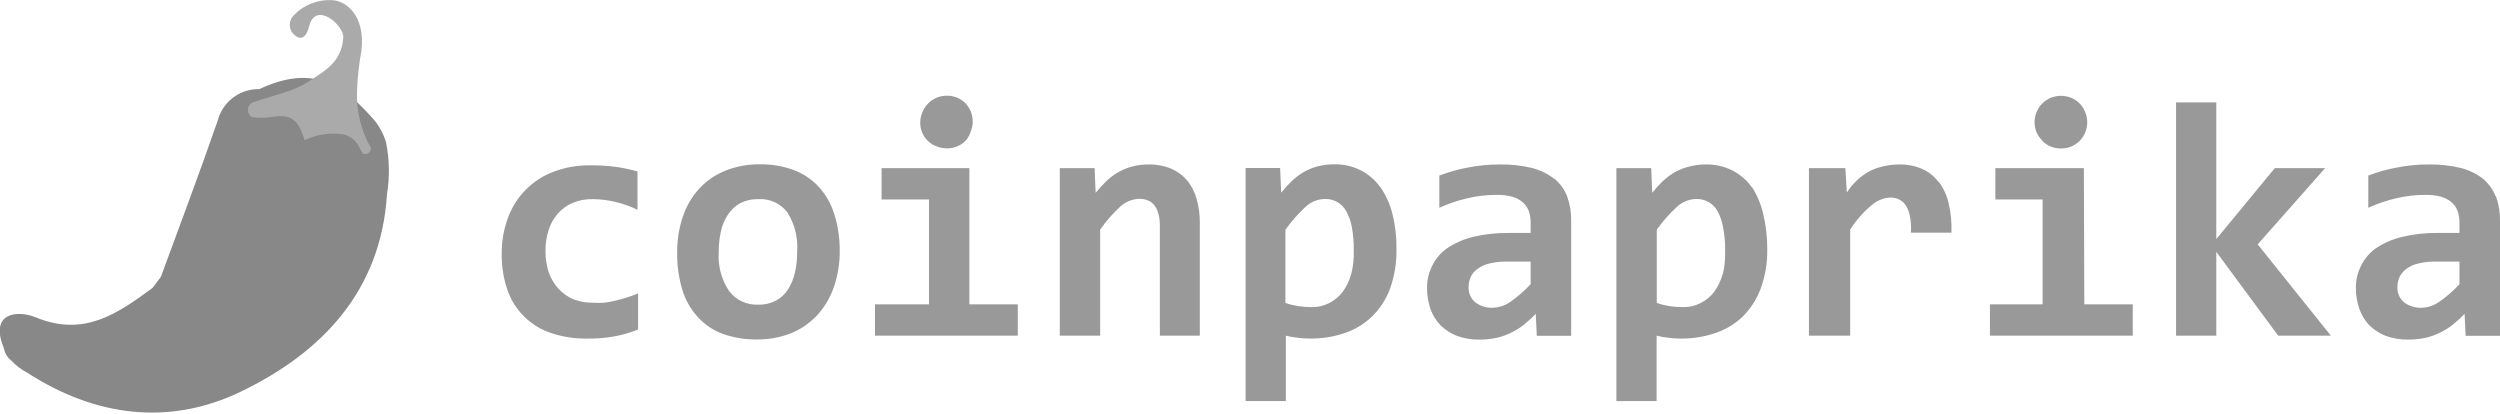
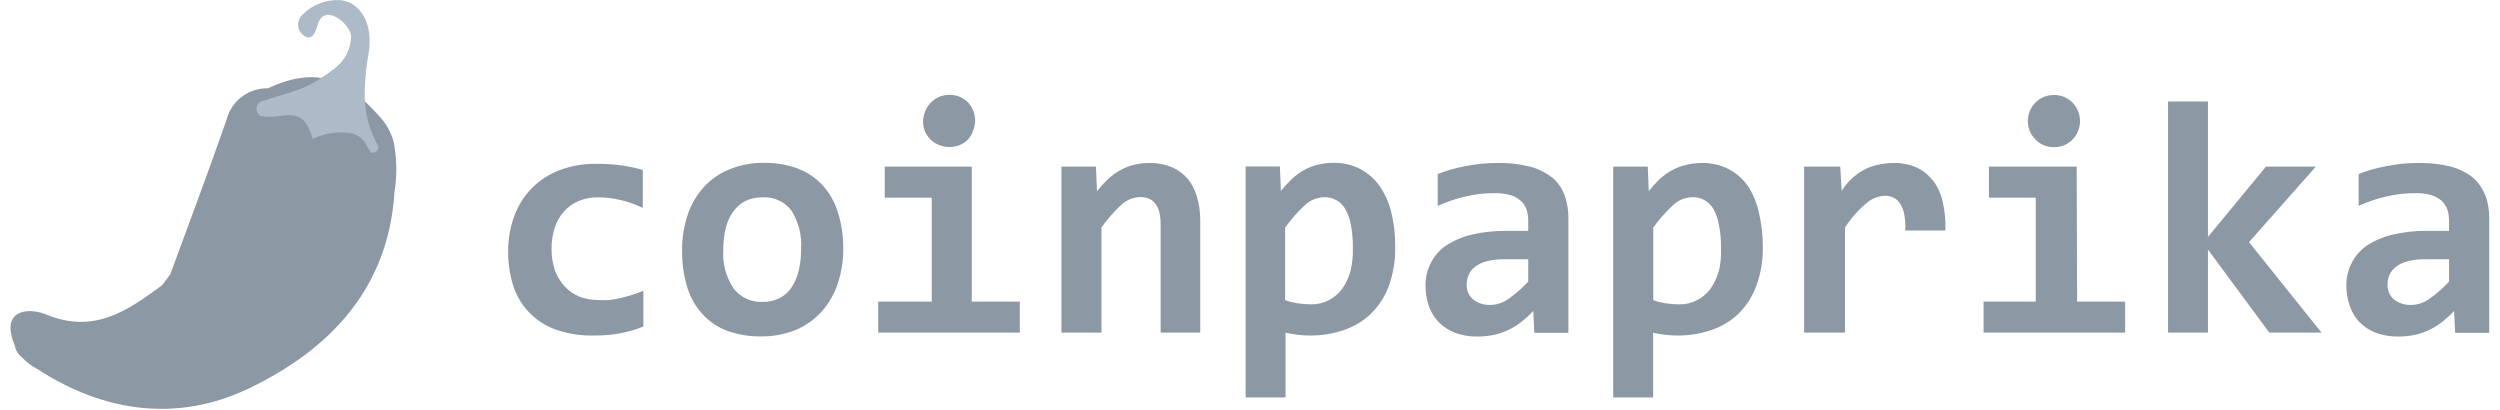
- <svg xmlns="http://www.w3.org/2000/svg" viewBox="0 0 170.86 28.24">
-   <defs>
-     <style>.cls-1{isolation:isolate}</style>
-   </defs>
-   <g id="Layer_2" data-name="Layer 2">
-     <g id="Shape_6_copy_12" data-name="Shape 6 copy 12" class="cls-1">
-       <path d="M26.38 9.72a4.33 4.33 0 0 0-1.06-1.8c-2.21-2.46-4.24-3.39-7.6-1.83h-.17a2.89 2.89 0 0 0-2.68 2.18c-1.24 3.57-2.57 7.1-3.87 10.64-.19.26-.38.52-.58.77-2.38 1.75-4.68 3.38-8 2-1.21-.49-3.18-.34-2.15 2.13a1.32 1.32 0 0 0 .5.83 4 4 0 0 0 1.09.83c4.63 3 9.7 3.66 14.59 1.3 5.55-2.67 9.59-6.89 10-13.51a9.76 9.76 0 0 0-.07-3.54z" fill-rule="evenodd" fill="#888" id="Shape_6_copy_12-2" data-name="Shape 6 copy 12" />
-     </g>
-     <g id="Shape_7_copy_12" data-name="Shape 7 copy 12" class="cls-1">
-       <path d="M24.4 6.23a19 19 0 0 1 .3-2.75c.28-2.38-1-3.41-2-3.47a3.37 3.37 0 0 0-2.59 1A.93.93 0 0 0 20 2.27c.47.49.88.48 1.15-.54.45-1.65 2.37 0 2.31.84-.1 1.68-1.31 2.31-2.37 3S19 6.41 17.27 7a.57.57 0 0 0-.06 1 4.27 4.27 0 0 0 1.33 0c1.41-.23 1.84.19 2.28 1.58a4.49 4.49 0 0 1 2.74-.38c.93.34.94.91 1.26 1.31a.4.4 0 0 0 .53-.4 7.23 7.23 0 0 1-.95-3.88z" fill="#aaa" fill-rule="evenodd" id="Shape_7_copy_12-2" data-name="Shape 7 copy 12" />
-     </g>
-     <g id="coinpaprika_copy_7" data-name="coinpaprika copy 7" class="cls-1">
-       <path d="M42.09 20.54a7.05 7.05 0 0 1-.8.15 6.76 6.76 0 0 1-.76 0 3.65 3.65 0 0 1-1.35-.24 3.07 3.07 0 0 1-1-.7 3.43 3.43 0 0 1-.67-1.11 4.55 4.55 0 0 1-.23-1.48 4.46 4.46 0 0 1 .22-1.45 3.14 3.14 0 0 1 .63-1.12 2.82 2.82 0 0 1 1-.72 3.36 3.36 0 0 1 1.38-.26 6.76 6.76 0 0 1 1.55.19 7.1 7.1 0 0 1 1.51.54v-2.62a10.46 10.46 0 0 0-1.37-.3 12.2 12.2 0 0 0-1.87-.12 6.76 6.76 0 0 0-2.48.43 5.3 5.3 0 0 0-3.12 3.12 6.85 6.85 0 0 0-.44 2.49 7.38 7.38 0 0 0 .4 2.51 4.73 4.73 0 0 0 3 2.92 7.4 7.4 0 0 0 2.44.37 9.71 9.71 0 0 0 1.8-.14 8.08 8.08 0 0 0 1.68-.48v-2.47a6.93 6.93 0 0 1-.73.27c-.26.08-.52.16-.79.22zm13.83-7.81a4.43 4.43 0 0 0-1.7-1.12 6.51 6.51 0 0 0-2.29-.38 6.14 6.14 0 0 0-2.37.44 4.92 4.92 0 0 0-1.77 1.22 5.33 5.33 0 0 0-1.12 1.91 7.46 7.46 0 0 0-.39 2.48 8.36 8.36 0 0 0 .37 2.58 4.82 4.82 0 0 0 1.08 1.85 4.32 4.32 0 0 0 1.7 1.12 6.73 6.73 0 0 0 2.28.37 6.21 6.21 0 0 0 2.39-.44 5 5 0 0 0 1.77-1.24A5.47 5.47 0 0 0 57 19.59a7.44 7.44 0 0 0 .39-2.47 8.14 8.14 0 0 0-.39-2.54 4.82 4.82 0 0 0-1.08-1.85zm-1.59 5.89a3.52 3.52 0 0 1-.47 1.15 2.16 2.16 0 0 1-.82.77 2.42 2.42 0 0 1-1.2.28 2.37 2.37 0 0 1-2-.91 4.3 4.3 0 0 1-.72-2.7 6.26 6.26 0 0 1 .15-1.4 3.27 3.27 0 0 1 .48-1.14 2.47 2.47 0 0 1 .83-.78 2.6 2.6 0 0 1 1.23-.28 2.32 2.32 0 0 1 2 .9 4.43 4.43 0 0 1 .67 2.68 6 6 0 0 1-.15 1.43zm9.07-9a1.75 1.75 0 0 0 .6.38 1.9 1.9 0 0 0 1.43 0 1.75 1.75 0 0 0 .57-.39 1.7 1.7 0 0 0 .34-.61 1.8 1.8 0 0 0 0-1.39 1.85 1.85 0 0 0-.34-.54 1.92 1.92 0 0 0-.57-.39 1.9 1.9 0 0 0-1.43 0 1.92 1.92 0 0 0-.57.39 1.72 1.72 0 0 0-.38.58A1.8 1.8 0 0 0 63 9a1.59 1.59 0 0 0 .4.61zm2.85 1.87h-6v2.14h3.24v7.17H59.8v2.14h9.76V20.8h-3.31zm14.89.85a2.94 2.94 0 0 0-1.09-.81 3.85 3.85 0 0 0-1.54-.29 4.45 4.45 0 0 0-1.14.14 3.89 3.89 0 0 0-.94.39 4.06 4.06 0 0 0-.82.61 9.52 9.52 0 0 0-.73.8l-.07-1.69h-2.38v11.45h2.76v-7.25a9.91 9.91 0 0 1 1.34-1.54 2 2 0 0 1 1.34-.56c.93 0 1.4.63 1.4 1.88v7.47H82v-7.69a5.75 5.75 0 0 0-.22-1.66 3.6 3.6 0 0 0-.64-1.26zm13.2.46A3.72 3.72 0 0 0 93 11.64a3.92 3.92 0 0 0-1.81-.41 4.45 4.45 0 0 0-1.14.14 4 4 0 0 0-.95.39 4.3 4.3 0 0 0-.81.61 8.07 8.07 0 0 0-.73.8l-.07-1.69h-2.36v15.93h2.75v-4.47a5.72 5.72 0 0 0 .78.14 6.22 6.22 0 0 0 .86.06 7.17 7.17 0 0 0 2.36-.37 5 5 0 0 0 1.87-1.12A5.16 5.16 0 0 0 95 19.73a7.64 7.64 0 0 0 .44-2.73 9.3 9.3 0 0 0-.28-2.4 5.54 5.54 0 0 0-.82-1.81zm-2 5.94a3.58 3.58 0 0 1-.58 1.21 2.65 2.65 0 0 1-.91.76 2.52 2.52 0 0 1-1.19.28 6.37 6.37 0 0 1-1-.08 4.29 4.29 0 0 1-.81-.21v-5a10.46 10.46 0 0 1 1.35-1.54 2 2 0 0 1 1.34-.56 1.6 1.6 0 0 1 1.46.82 3.53 3.53 0 0 1 .39 1.1 8.24 8.24 0 0 1 .13 1.61 5.77 5.77 0 0 1-.17 1.6zm13.87-6.53a4.17 4.17 0 0 0-1.51-.73 8.72 8.72 0 0 0-2.19-.24 11 11 0 0 0-2.24.22 10.77 10.77 0 0 0-1.9.54v2.2a10.1 10.1 0 0 1 1.92-.65 8.35 8.35 0 0 1 2-.23 3.71 3.71 0 0 1 1.08.13 1.91 1.91 0 0 1 .72.39 1.48 1.48 0 0 1 .4.6 2.47 2.47 0 0 1 .12.79v.69h-1.5a10.08 10.08 0 0 0-2.48.28 5.55 5.55 0 0 0-1.75.78 3.2 3.2 0 0 0-1 1.19 3.28 3.28 0 0 0-.35 1.5 4.44 4.44 0 0 0 .23 1.44 3.11 3.11 0 0 0 .69 1.12 3.33 3.33 0 0 0 1.11.72 4.34 4.34 0 0 0 1.55.26 5.78 5.78 0 0 0 1.22-.13 4.65 4.65 0 0 0 1-.37 4.32 4.32 0 0 0 .87-.56 8.29 8.29 0 0 0 .76-.7l.07 1.5h2.35v-7.84a4.66 4.66 0 0 0-.28-1.7 3 3 0 0 0-.88-1.21zm-1.6 7.21a8.39 8.39 0 0 1-1.36 1.19 2.18 2.18 0 0 1-1.2.42 1.86 1.86 0 0 1-1.23-.37 1.29 1.29 0 0 1-.45-1.06 1.66 1.66 0 0 1 .14-.66 1.37 1.37 0 0 1 .45-.55 2.15 2.15 0 0 1 .79-.37 4.38 4.38 0 0 1 1.18-.14h1.68zm15.12-6.62a3.67 3.67 0 0 0-1.33-1.15 3.88 3.88 0 0 0-1.8-.41 4.45 4.45 0 0 0-1.14.14 4 4 0 0 0-1 .39 4.71 4.71 0 0 0-.82.61 8 8 0 0 0-.72.8l-.07-1.69h-2.38v15.92h2.75v-4.47a5.21 5.21 0 0 0 .78.14 6.11 6.11 0 0 0 .86.06 7.11 7.11 0 0 0 2.35-.37 5 5 0 0 0 1.88-1.12 5.27 5.27 0 0 0 1.24-1.92 7.41 7.41 0 0 0 .45-2.72 9.76 9.76 0 0 0-.28-2.4 5.75 5.75 0 0 0-.76-1.82zm-2 5.94a3.78 3.78 0 0 1-.58 1.21 2.68 2.68 0 0 1-.92.76 2.46 2.46 0 0 1-1.19.28 6.24 6.24 0 0 1-1-.08 4.29 4.29 0 0 1-.81-.21v-5a9.91 9.91 0 0 1 1.35-1.54 2 2 0 0 1 1.34-.56 1.6 1.6 0 0 1 1.46.82 3.53 3.53 0 0 1 .38 1.1 7.47 7.47 0 0 1 .14 1.61 6.17 6.17 0 0 1-.15 1.6zm14.75-6.31a2.84 2.84 0 0 0-1.12-.89 3.78 3.78 0 0 0-1.54-.3 4.81 4.81 0 0 0-1.17.14 3.72 3.72 0 0 0-1 .39 4.22 4.22 0 0 0-.79.6 4.51 4.51 0 0 0-.64.79l-.1-1.67h-2.49v11.45h2.82v-7.25a7.19 7.19 0 0 1 1.49-1.69 2.09 2.09 0 0 1 1.25-.5 1.35 1.35 0 0 1 .62.14 1.11 1.11 0 0 1 .46.43 2.2 2.2 0 0 1 .27.74 4.58 4.58 0 0 1 .06 1.09h2.77a7.53 7.53 0 0 0-.19-2 3.85 3.85 0 0 0-.68-1.48zm7.09-2.81a1.75 1.75 0 0 0 .57.39 1.9 1.9 0 0 0 1.43 0 1.75 1.75 0 0 0 .57-.39 1.7 1.7 0 0 0 .37-.57 1.8 1.8 0 0 0 0-1.39 1.85 1.85 0 0 0-.37-.58 1.92 1.92 0 0 0-.57-.39 1.9 1.9 0 0 0-1.43 0 1.92 1.92 0 0 0-.57.39 1.72 1.72 0 0 0-.38.58 1.8 1.8 0 0 0 0 1.39 1.59 1.59 0 0 0 .4.56zm2.85 1.87h-6.05v2.14h3.23v7.17H136v2.14h9.76V20.8h-3.31zm16.49 0h-3.44l-4 4.85V7h-2.75v15.94h2.75v-5.73l4.23 5.73h3.6l-5-6.24zm11.65 1.93a3 3 0 0 0-.87-1.21 4.17 4.17 0 0 0-1.51-.73 8.72 8.72 0 0 0-2.19-.24 10.81 10.81 0 0 0-2.23.22 10.3 10.3 0 0 0-1.9.54v2.2a9.78 9.78 0 0 1 1.91-.65 8.35 8.35 0 0 1 2-.23 3.71 3.71 0 0 1 1.08.13 1.91 1.91 0 0 1 .72.39 1.48 1.48 0 0 1 .4.6 2.47 2.47 0 0 1 .12.79v.69h-1.5a9.94 9.94 0 0 0-2.47.28 5.51 5.51 0 0 0-1.76.78 3.2 3.2 0 0 0-1 1.19 3.28 3.28 0 0 0-.35 1.5 4.18 4.18 0 0 0 .24 1.44 3 3 0 0 0 .68 1.12 3.33 3.33 0 0 0 1.11.72 4.34 4.34 0 0 0 1.55.26 5.78 5.78 0 0 0 1.22-.13 4.65 4.65 0 0 0 1-.37 4.32 4.32 0 0 0 .87-.56 7.16 7.16 0 0 0 .76-.7l.07 1.5h2.35v-7.84a4.66 4.66 0 0 0-.28-1.7zm-2.47 6a8 8 0 0 1-1.36 1.19 2.18 2.18 0 0 1-1.2.42 1.86 1.86 0 0 1-1.23-.37 1.29 1.29 0 0 1-.45-1.06 1.66 1.66 0 0 1 .14-.66 1.56 1.56 0 0 1 .45-.55 2.15 2.15 0 0 1 .79-.37 4.38 4.38 0 0 1 1.18-.14h1.68z" fill="#999" fill-rule="evenodd" id="coinpaprika_copy_7-2" data-name="coinpaprika copy 7" />
-     </g>
-   </g>
+ <svg xmlns="http://www.w3.org/2000/svg" width="232" height="38" viewBox="0 0 232 38" fill="none">
+   <path fill-rule="evenodd" clip-rule="evenodd" d="M36.511 13.079C36.24 12.168 35.75 11.336 35.084 10.657C32.109 7.347 29.376 6.096 24.853 8.195H24.625C23.787 8.23 22.984 8.535 22.334 9.063C21.684 9.592 21.222 10.316 21.017 11.128C19.348 15.932 17.557 20.682 15.807 25.445C15.552 25.795 15.296 26.145 15.027 26.482C11.823 28.836 8.727 31.03 4.257 29.173C2.629 28.513 -0.023 28.715 1.363 32.039C1.438 32.483 1.678 32.882 2.036 33.156C2.458 33.61 2.954 33.987 3.504 34.273C9.736 38.309 16.561 39.197 23.144 36.022C30.615 32.429 36.053 26.751 36.605 17.843C36.864 16.262 36.833 14.648 36.511 13.079Z" fill="#8C98A4" />
+   <path fill-rule="evenodd" clip-rule="evenodd" d="M33.846 8.383C33.89 7.142 34.025 5.905 34.249 4.683C34.626 1.48 32.903 0.094 31.557 0.013C30.914 -0.023 30.27 0.079 29.669 0.311C29.068 0.543 28.523 0.9 28.071 1.359C27.837 1.571 27.691 1.863 27.664 2.178C27.636 2.492 27.729 2.805 27.922 3.055C28.555 3.714 29.107 3.7 29.471 2.328C30.076 0.108 32.661 2.328 32.58 3.458C32.446 5.719 30.817 6.567 29.39 7.495C27.963 8.424 26.576 8.625 24.248 9.419C24.122 9.478 24.015 9.569 23.938 9.683C23.86 9.797 23.815 9.93 23.807 10.068C23.799 10.206 23.828 10.343 23.891 10.466C23.954 10.589 24.05 10.692 24.167 10.765C24.76 10.858 25.364 10.858 25.957 10.765C27.855 10.455 28.434 11.021 29.026 12.891C30.171 12.337 31.462 12.158 32.715 12.38C33.967 12.837 33.98 13.604 34.411 14.142C34.494 14.171 34.584 14.179 34.671 14.165C34.758 14.152 34.84 14.116 34.911 14.063C34.981 14.01 35.038 13.94 35.075 13.86C35.112 13.78 35.129 13.692 35.124 13.604C34.216 12.018 33.773 10.209 33.846 8.383Z" fill="#ADBAC8" />
+   <path fill-rule="evenodd" clip-rule="evenodd" d="M57.658 27.639C57.304 27.727 56.944 27.794 56.581 27.841C56.241 27.86 55.899 27.86 55.558 27.841C54.938 27.849 54.321 27.739 53.741 27.518C53.234 27.297 52.776 26.977 52.395 26.576C52.002 26.14 51.696 25.633 51.493 25.082C51.281 24.44 51.176 23.767 51.184 23.091C51.174 22.428 51.274 21.769 51.48 21.14C51.655 20.584 51.944 20.071 52.328 19.633C52.7 19.214 53.159 18.883 53.674 18.664C54.261 18.418 54.895 18.298 55.532 18.314C56.235 18.318 56.935 18.404 57.618 18.57C58.321 18.734 59.003 18.978 59.651 19.296V15.771C59.046 15.595 58.43 15.46 57.806 15.367C56.973 15.249 56.131 15.195 55.289 15.205C54.15 15.188 53.018 15.384 51.951 15.784C50.99 16.141 50.118 16.701 49.393 17.425C48.668 18.15 48.108 19.022 47.751 19.982C47.347 21.053 47.146 22.189 47.159 23.333C47.141 24.481 47.324 25.624 47.697 26.71C48.023 27.631 48.557 28.465 49.258 29.146C49.958 29.827 50.806 30.338 51.735 30.64C52.795 30.988 53.905 31.156 55.02 31.137C55.832 31.15 56.643 31.087 57.443 30.949C58.218 30.816 58.976 30.599 59.705 30.303V26.98C59.384 27.119 59.056 27.24 58.722 27.343C58.372 27.451 58.022 27.558 57.658 27.639ZM76.275 17.13C75.64 16.456 74.856 15.941 73.987 15.623C72.998 15.269 71.954 15.096 70.904 15.111C69.812 15.096 68.728 15.297 67.714 15.703C66.808 16.068 65.995 16.629 65.331 17.345C64.654 18.087 64.141 18.962 63.824 19.915C63.461 20.99 63.284 22.118 63.299 23.252C63.282 24.428 63.45 25.6 63.797 26.724C64.088 27.652 64.585 28.503 65.251 29.213C65.882 29.891 66.667 30.407 67.539 30.72C68.526 31.062 69.564 31.23 70.608 31.218C71.709 31.235 72.802 31.033 73.826 30.626C74.732 30.25 75.545 29.681 76.208 28.958C76.889 28.206 77.406 27.322 77.729 26.36C78.091 25.29 78.268 24.166 78.254 23.037C78.261 21.877 78.084 20.723 77.729 19.619C77.438 18.691 76.941 17.84 76.275 17.13ZM74.135 25.055C74.018 25.605 73.803 26.128 73.502 26.603C73.232 27.04 72.852 27.397 72.399 27.639C71.902 27.902 71.345 28.032 70.783 28.016C70.269 28.044 69.755 27.947 69.287 27.734C68.818 27.521 68.407 27.197 68.091 26.791C67.372 25.722 67.031 24.443 67.122 23.158C67.118 22.524 67.186 21.892 67.324 21.274C67.439 20.726 67.659 20.206 67.97 19.74C68.255 19.308 68.638 18.949 69.087 18.691C69.6 18.431 70.168 18.302 70.743 18.314C71.257 18.278 71.771 18.37 72.241 18.581C72.711 18.793 73.121 19.117 73.435 19.525C74.113 20.6 74.429 21.864 74.337 23.131C74.347 23.778 74.279 24.424 74.135 25.055ZM86.344 12.945C86.576 13.169 86.851 13.343 87.152 13.456C87.769 13.707 88.46 13.707 89.077 13.456C89.365 13.334 89.626 13.155 89.844 12.931C90.052 12.692 90.208 12.413 90.302 12.111C90.426 11.814 90.49 11.496 90.49 11.175C90.49 10.854 90.426 10.536 90.302 10.24C90.193 9.973 90.038 9.727 89.844 9.514C89.623 9.294 89.362 9.116 89.077 8.989C88.46 8.738 87.769 8.738 87.152 8.989C86.867 9.116 86.607 9.294 86.385 9.514C86.163 9.736 85.989 10.002 85.873 10.294C85.616 10.868 85.592 11.519 85.806 12.111C85.919 12.422 86.104 12.703 86.344 12.931V12.945ZM90.181 15.461H82.104V18.341H86.466V27.989H81.498V30.868H94.637V27.989H90.181V15.461ZM110.225 16.605C109.828 16.132 109.325 15.759 108.758 15.515C108.101 15.244 107.395 15.111 106.685 15.125C106.167 15.121 105.651 15.184 105.15 15.313C104.707 15.432 104.282 15.608 103.885 15.838C103.484 16.064 103.113 16.34 102.781 16.659C102.433 16.999 102.105 17.358 101.798 17.735L101.704 15.461H98.5V30.868H102.215V21.113C102.744 20.362 103.348 19.667 104.019 19.04C104.505 18.572 105.149 18.303 105.823 18.287C107.075 18.287 107.708 19.135 107.708 20.817V30.868H111.383V20.521C111.393 19.766 111.294 19.013 111.086 18.287C110.914 17.67 110.621 17.094 110.225 16.591V16.605ZM127.994 17.224C127.527 16.566 126.908 16.03 126.19 15.663C125.434 15.287 124.598 15.098 123.753 15.111C123.236 15.107 122.72 15.171 122.219 15.3C121.772 15.419 121.342 15.595 120.94 15.824C120.545 16.054 120.179 16.33 119.85 16.645C119.498 16.982 119.17 17.341 118.867 17.722L118.773 15.448H115.596V36.883H119.298V30.868C119.643 30.955 119.994 31.018 120.348 31.057C120.731 31.11 121.118 31.137 121.505 31.137C122.585 31.15 123.659 30.982 124.682 30.64C125.622 30.328 126.482 29.814 127.2 29.133C127.947 28.408 128.522 27.525 128.882 26.549C129.302 25.371 129.502 24.126 129.475 22.875C129.49 21.787 129.363 20.701 129.098 19.646C128.88 18.774 128.506 17.949 127.994 17.21V17.224ZM125.302 25.217C125.146 25.804 124.881 26.356 124.521 26.845C124.195 27.274 123.776 27.624 123.296 27.868C122.801 28.123 122.251 28.252 121.694 28.244C121.243 28.244 120.793 28.208 120.348 28.137C119.976 28.078 119.611 27.984 119.257 27.854V21.126C119.794 20.378 120.403 19.683 121.075 19.054C121.56 18.586 122.204 18.317 122.878 18.3C123.276 18.285 123.67 18.38 124.017 18.575C124.364 18.769 124.65 19.056 124.844 19.404C125.1 19.865 125.277 20.365 125.369 20.884C125.498 21.599 125.557 22.324 125.544 23.05C125.568 23.775 125.491 24.5 125.315 25.203L125.302 25.217ZM143.972 16.43C143.368 15.968 142.677 15.634 141.94 15.448C140.975 15.216 139.984 15.107 138.992 15.125C137.979 15.12 136.969 15.219 135.976 15.421C135.103 15.584 134.247 15.827 133.419 16.147V19.108C134.249 18.73 135.115 18.437 136.003 18.233C136.885 18.022 137.789 17.918 138.696 17.924C139.186 17.91 139.676 17.969 140.149 18.099C140.507 18.201 140.837 18.38 141.119 18.623C141.362 18.844 141.547 19.121 141.657 19.431C141.768 19.774 141.823 20.133 141.819 20.494V21.422H139.799C138.675 21.409 137.554 21.536 136.461 21.799C135.621 22.01 134.824 22.365 134.105 22.849C133.532 23.264 133.069 23.814 132.759 24.45C132.444 25.076 132.282 25.767 132.288 26.468C132.284 27.127 132.388 27.781 132.598 28.406C132.796 28.969 133.113 29.483 133.526 29.913C133.955 30.332 134.463 30.662 135.021 30.882C135.689 31.124 136.396 31.243 137.107 31.232C137.659 31.232 138.21 31.173 138.749 31.057C139.216 30.943 139.667 30.776 140.095 30.559C140.515 30.355 140.908 30.102 141.267 29.805C141.627 29.513 141.969 29.198 142.29 28.863L142.384 30.882H145.547V20.332C145.565 19.553 145.437 18.777 145.17 18.045C144.919 17.411 144.512 16.851 143.986 16.416L143.972 16.43ZM141.819 26.132C141.268 26.73 140.654 27.267 139.988 27.733C139.517 28.078 138.955 28.274 138.372 28.298C137.779 28.334 137.192 28.158 136.717 27.8C136.512 27.626 136.351 27.406 136.246 27.159C136.141 26.911 136.094 26.642 136.111 26.374C136.112 26.068 136.176 25.766 136.299 25.486C136.433 25.19 136.642 24.935 136.905 24.746C137.222 24.509 137.584 24.34 137.969 24.248C138.487 24.113 139.021 24.05 139.557 24.059H141.819V26.132ZM162.172 17.224C161.71 16.571 161.095 16.04 160.382 15.676C159.63 15.3 158.799 15.111 157.959 15.125C157.441 15.121 156.925 15.184 156.424 15.313C155.954 15.427 155.501 15.603 155.078 15.838C154.681 16.071 154.311 16.346 153.974 16.659C153.627 16.995 153.303 17.355 153.005 17.735L152.911 15.461H149.707V36.883H153.409V30.868C153.753 30.958 154.104 31.021 154.459 31.057C154.842 31.111 155.229 31.138 155.616 31.137C156.691 31.15 157.761 30.982 158.78 30.64C159.724 30.33 160.589 29.816 161.311 29.133C162.049 28.404 162.619 27.522 162.98 26.549C163.409 25.378 163.614 24.136 163.585 22.889C163.594 21.801 163.468 20.716 163.209 19.659C163.011 18.79 162.665 17.962 162.186 17.21L162.172 17.224ZM159.48 25.217C159.319 25.802 159.054 26.353 158.699 26.845C158.368 27.274 157.945 27.624 157.461 27.868C156.967 28.126 156.416 28.256 155.859 28.244C155.408 28.245 154.958 28.209 154.513 28.137C154.141 28.078 153.776 27.984 153.422 27.854V21.126C153.955 20.375 154.564 19.68 155.239 19.054C155.725 18.586 156.369 18.317 157.043 18.3C157.441 18.285 157.835 18.38 158.182 18.575C158.529 18.769 158.815 19.056 159.009 19.404C159.26 19.865 159.433 20.366 159.52 20.884C159.661 21.597 159.724 22.323 159.709 23.05C159.736 23.774 159.668 24.497 159.507 25.203L159.48 25.217ZM179.335 16.726C178.943 16.205 178.424 15.792 177.828 15.528C177.172 15.25 176.466 15.113 175.755 15.125C175.224 15.123 174.695 15.186 174.18 15.313C173.708 15.422 173.254 15.599 172.833 15.838C172.448 16.064 172.091 16.335 171.77 16.645C171.444 16.966 171.155 17.323 170.908 17.708L170.774 15.461H167.422V30.868H171.218V21.113C171.763 20.254 172.44 19.486 173.224 18.839C173.695 18.435 174.287 18.198 174.906 18.166C175.196 18.161 175.482 18.226 175.741 18.354C175.999 18.483 176.214 18.684 176.36 18.933C176.54 19.24 176.663 19.577 176.724 19.928C176.809 20.413 176.836 20.905 176.805 21.395H180.533C180.569 20.491 180.483 19.586 180.278 18.704C180.118 17.983 179.806 17.303 179.362 16.712L179.335 16.726ZM188.879 12.945C189.098 13.169 189.358 13.347 189.647 13.47C190.264 13.72 190.954 13.72 191.572 13.47C191.86 13.347 192.12 13.169 192.339 12.945C192.555 12.725 192.724 12.464 192.837 12.178C192.961 11.882 193.025 11.564 193.025 11.243C193.025 10.921 192.961 10.604 192.837 10.307C192.721 10.018 192.552 9.754 192.339 9.527C192.117 9.307 191.857 9.129 191.572 9.002C190.954 8.752 190.264 8.752 189.647 9.002C189.361 9.129 189.101 9.307 188.879 9.527C188.658 9.75 188.484 10.015 188.368 10.307C188.244 10.604 188.18 10.921 188.18 11.243C188.18 11.564 188.244 11.882 188.368 12.178C188.49 12.465 188.674 12.723 188.906 12.931L188.879 12.945ZM192.716 15.461H184.572V18.341H188.92V27.989H184.074V30.868H197.212V27.989H192.756L192.716 15.461ZM214.913 15.461H210.283L204.898 21.987V9.419H201.196V30.868H204.898V23.158L210.592 30.868H215.438L208.708 22.472L214.913 15.461ZM230.596 18.058C230.349 17.426 229.946 16.866 229.425 16.43C228.821 15.968 228.129 15.634 227.392 15.448C226.427 15.216 225.436 15.107 224.444 15.125C223.436 15.119 222.43 15.218 221.442 15.421C220.568 15.581 219.712 15.824 218.885 16.147V19.108C219.709 18.728 220.571 18.435 221.456 18.233C222.337 18.022 223.241 17.918 224.148 17.924C224.639 17.91 225.128 17.969 225.602 18.099C225.959 18.201 226.29 18.38 226.571 18.623C226.814 18.844 226.999 19.121 227.109 19.431C227.221 19.774 227.275 20.133 227.271 20.494V21.422H225.252C224.132 21.408 223.015 21.535 221.927 21.799C221.082 22.007 220.28 22.362 219.558 22.849C218.984 23.264 218.522 23.814 218.212 24.45C217.896 25.076 217.735 25.767 217.74 26.468C217.733 27.128 217.843 27.784 218.063 28.406C218.254 28.97 218.566 29.484 218.979 29.913C219.407 30.332 219.915 30.662 220.473 30.882C221.141 31.124 221.848 31.243 222.559 31.232C223.112 31.232 223.662 31.173 224.202 31.057C224.668 30.943 225.12 30.776 225.548 30.559C225.967 30.355 226.36 30.102 226.719 29.805C227.082 29.516 227.424 29.202 227.742 28.863L227.836 30.882H231V20.332C231.017 19.553 230.89 18.777 230.623 18.045L230.596 18.058ZM227.271 26.132C226.723 26.733 226.109 27.27 225.44 27.733C224.97 28.078 224.408 28.274 223.825 28.298C223.231 28.334 222.644 28.158 222.169 27.8C221.965 27.626 221.803 27.406 221.698 27.159C221.593 26.911 221.547 26.642 221.563 26.374C221.565 26.068 221.629 25.766 221.752 25.486C221.894 25.196 222.101 24.943 222.358 24.746C222.674 24.509 223.036 24.34 223.421 24.248C223.939 24.113 224.474 24.05 225.009 24.059H227.271V26.132Z" fill="#8C98A4" />
</svg>
